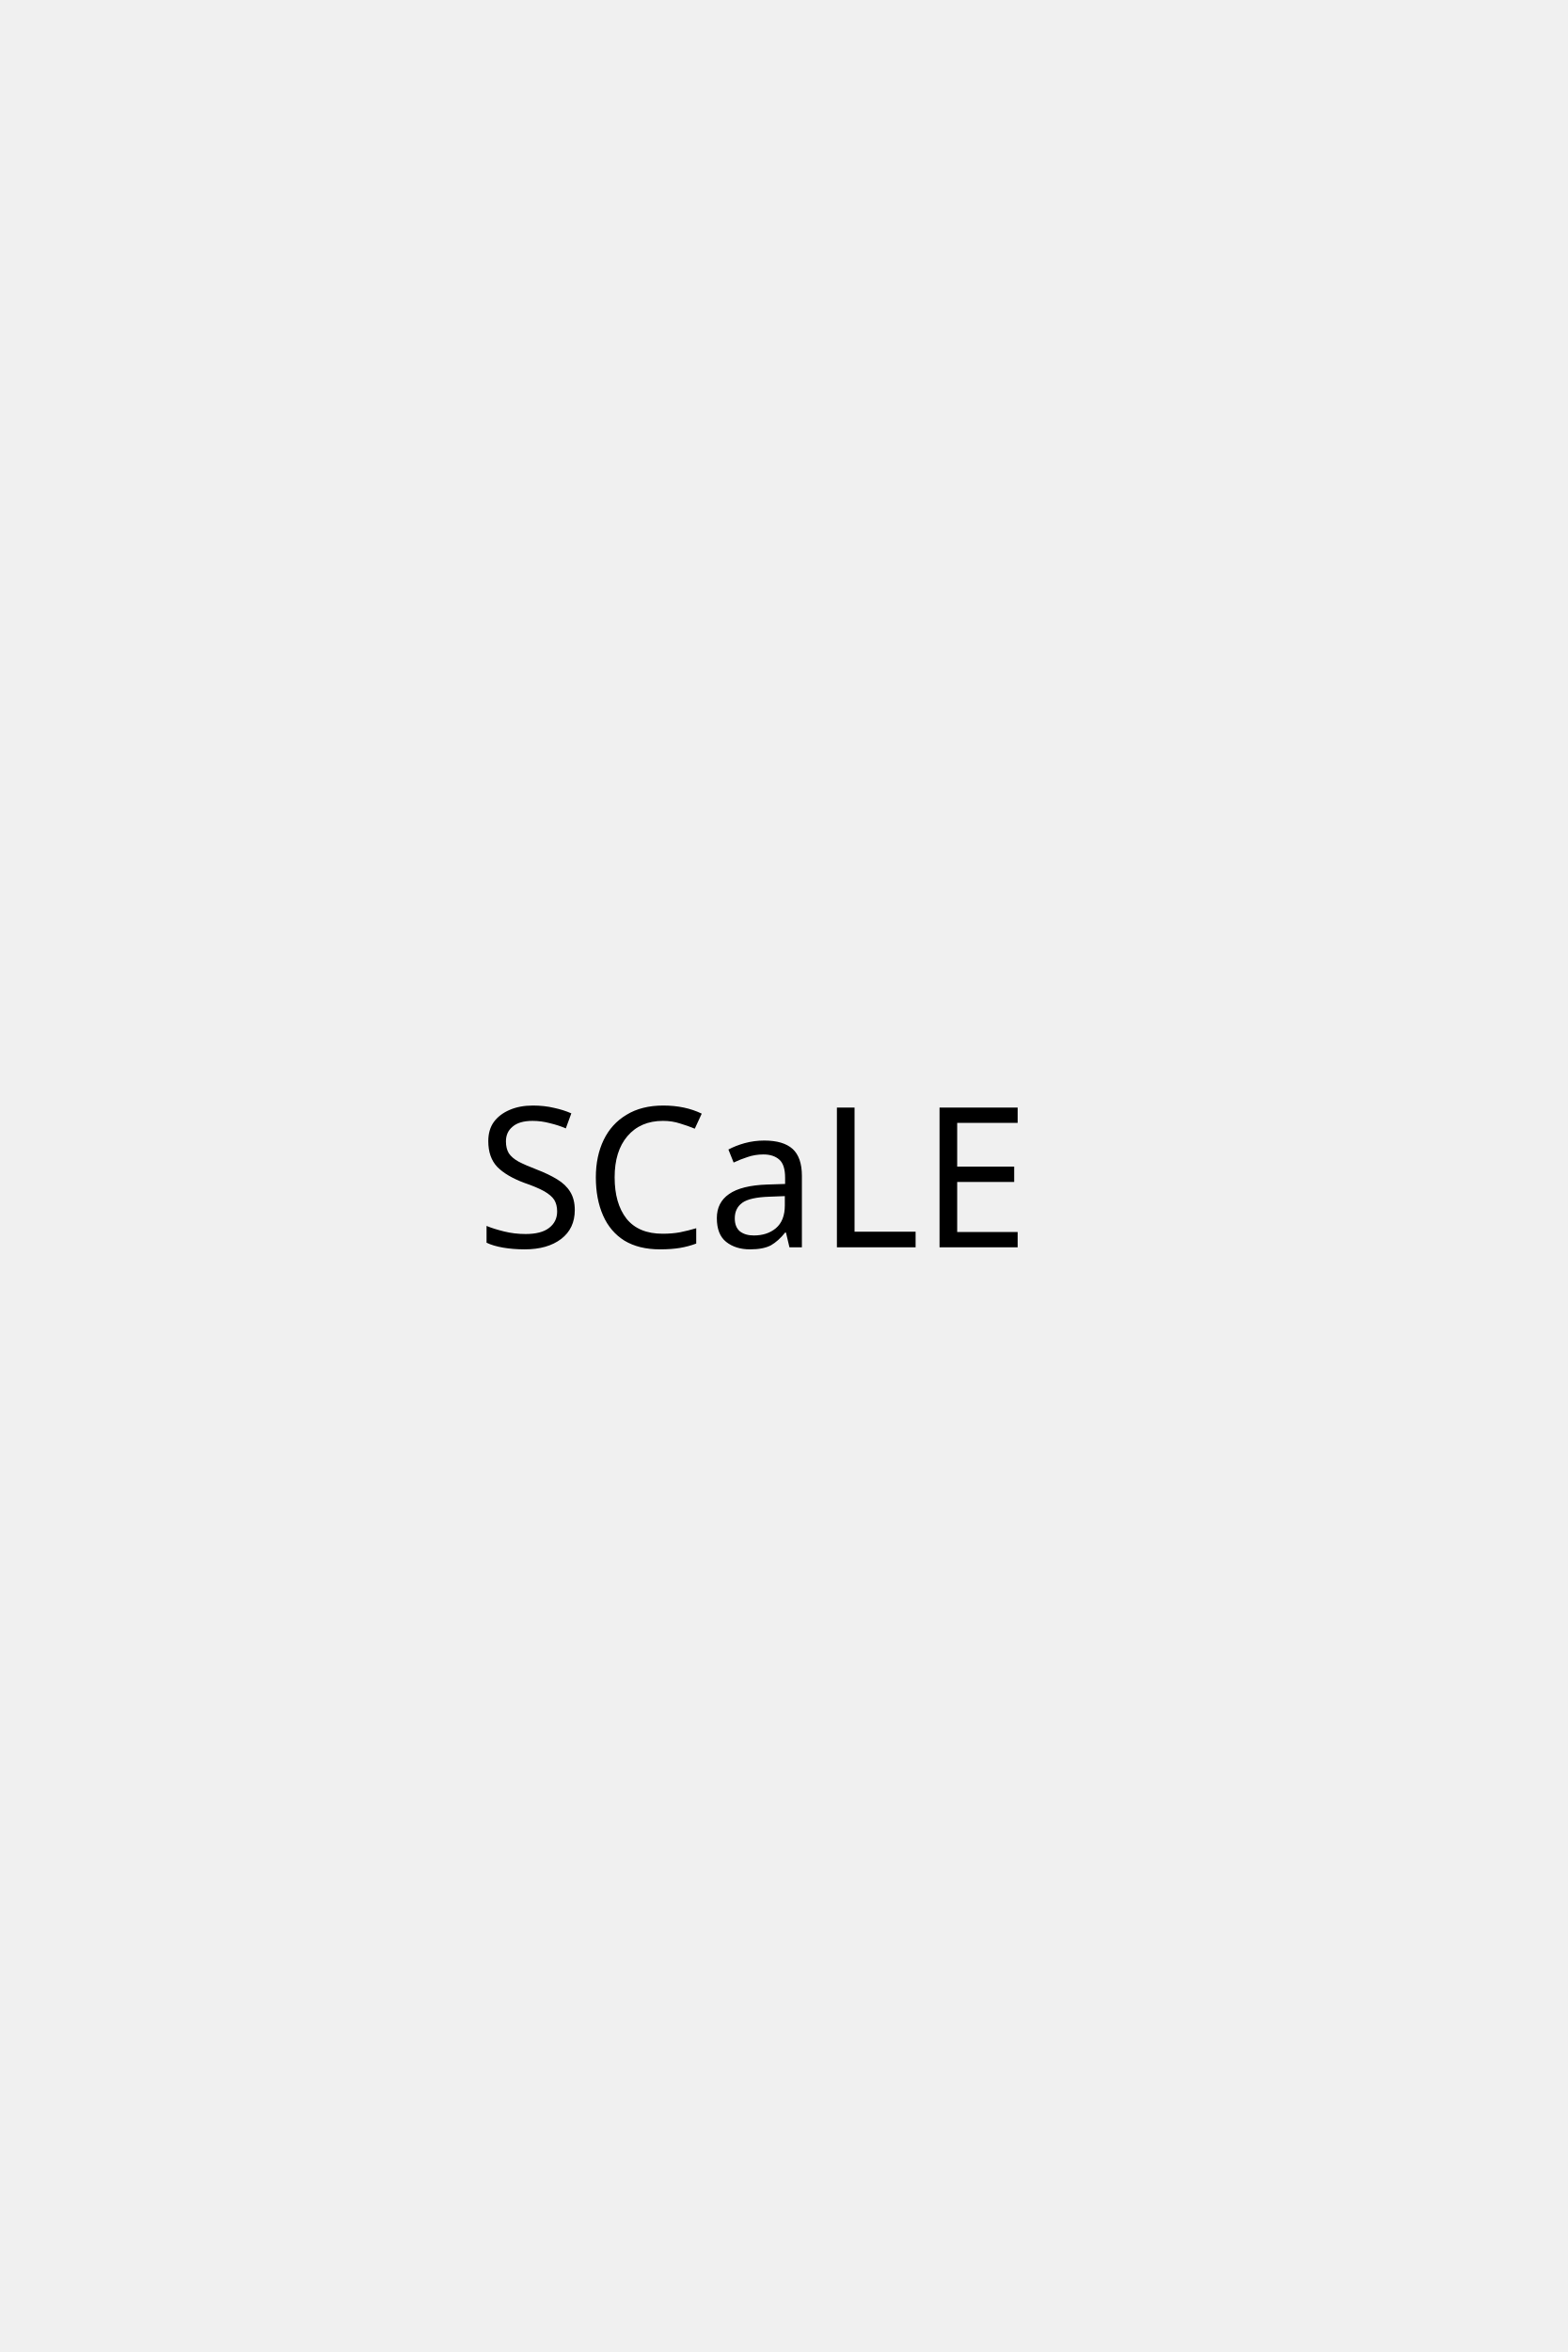
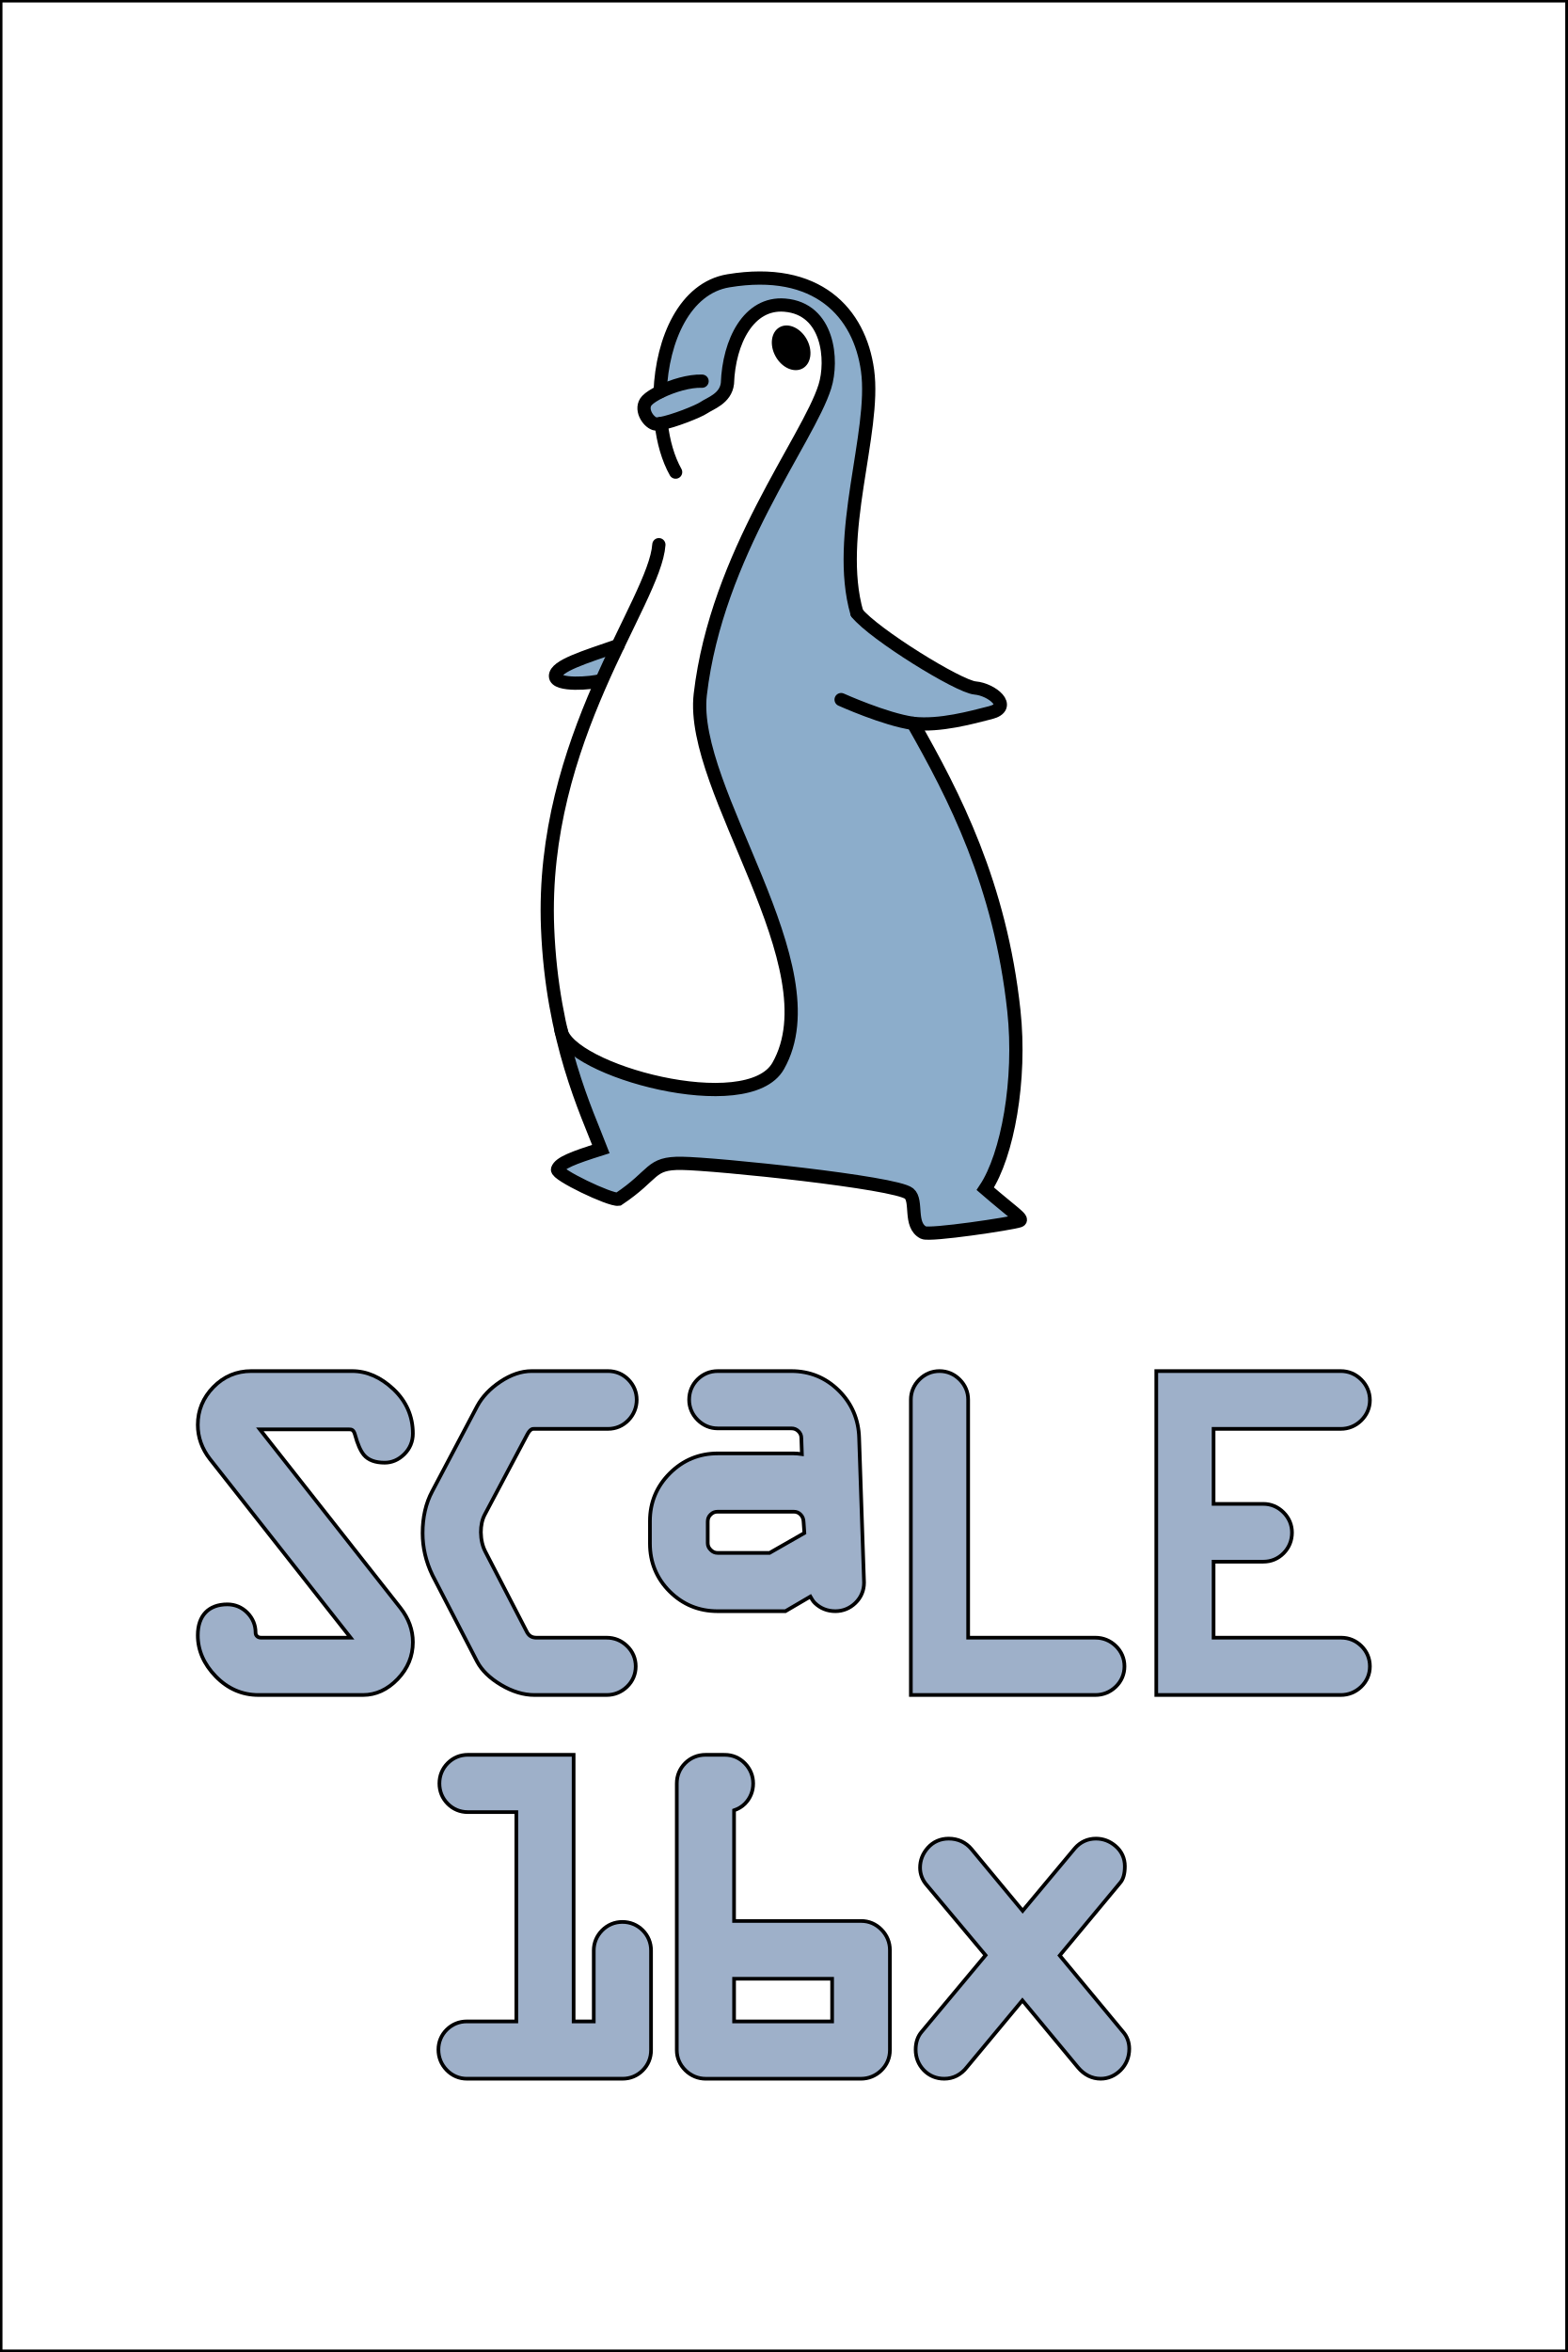
<svg xmlns="http://www.w3.org/2000/svg" width="320" height="480" viewBox="0 0 84.667 127" version="1.1" id="svg8">
-   <defs id="defs2" />
+   <defs id="defs2">
+     <clipPath clipPathUnits="userSpaceOnUse" id="clipPath24">
+       <path d="M 0,1296 H 1728 V 0 H 0 Z" id="path22-5" />
+     </clipPath>
+     <clipPath clipPathUnits="userSpaceOnUse" id="clipPath116">
+       <path d="M 0,1296 H 1728 V 0 H 0 Z" id="path114" />
+     </clipPath>
+     <clipPath clipPathUnits="userSpaceOnUse" id="clipPath162">
+       <path d="M 0,1296 H 1728 V 0 H 0 Z" id="path160" />
+     </clipPath>
+     <clipPath clipPathUnits="userSpaceOnUse" id="clipPath178">
+       <path d="M 0,1296 H 1728 V 0 H 0 Z" id="path176" />
+     </clipPath>
+     <clipPath clipPathUnits="userSpaceOnUse" id="clipPath194">
+       <path d="M 0,1296 H 1728 V 0 H 0 Z" id="path192" />
+     </clipPath>
+     <clipPath clipPathUnits="userSpaceOnUse" id="clipPath206">
+       <path d="m 1092.17,758.584 h 182.92 v -28.715 h -182.92 z" id="path204" />
+     </clipPath>
+     <clipPath clipPathUnits="userSpaceOnUse" id="clipPath210">
+       <path d="m 1092.17,758.584 h 182.92 v -28.715 h -182.92 z" id="path208" />
+     </clipPath>
+     <clipPath clipPathUnits="userSpaceOnUse" id="clipPath234">
+       <path d="m 1094.31,736.994 h 488.44 v -36.719 h -488.44 z" id="path232" />
+     </clipPath>
+     <clipPath clipPathUnits="userSpaceOnUse" id="clipPath238">
+       <path d="m 1094.31,736.994 h 488.44 v -36.719 h -488.44 z" id="path236" />
+     </clipPath>
+     <clipPath clipPathUnits="userSpaceOnUse" id="clipPath262">
+       <path d="M 1077.15,249.586 H 1252.3 V 222.103 H 1077.15 Z" id="path260" />
+     </clipPath>
+     <clipPath clipPathUnits="userSpaceOnUse" id="clipPath266">
+       <path d="M 1077.15,249.586 H 1252.3 V 222.103 H 1077.15 Z" id="path264" />
+     </clipPath>
+     <clipPath clipPathUnits="userSpaceOnUse" id="clipPath290">
+       <path d="m 1079.21,228.922 h 467.85 v -35.145 h -467.85 z" id="path288" />
+     </clipPath>
+     <clipPath clipPathUnits="userSpaceOnUse" id="clipPath294">
+       <path d="m 1079.21,228.922 h 467.85 v -35.145 h -467.85 z" id="path292" />
+     </clipPath>
+   </defs>
  <g id="layer1" transform="translate(0,-170)">
-     <text xml:space="preserve" style="font-style:normal;font-weight:normal;font-size:10.583px;line-height:125%;font-family:sans-serif;letter-spacing:0px;word-spacing:0px;fill:#000000;fill-opacity:1;stroke:none;stroke-width:0.265px;stroke-linecap:butt;stroke-linejoin:miter;stroke-opacity:1" x="25.73" y="237.352" id="text31">
-       <tspan id="tspan29" x="25.73" y="237.352" style="stroke-width:0.265px">SCaLE</tspan>
-     </text>
+     <rect style="fill:#ffffff;fill-opacity:1;stroke:#000000;stroke-width:0.265;stroke-opacity:1" id="rect6145" width="84.667" height="127" x="1.2715658e-06" y="170" />
+     <g id="g5643" transform="matrix(0.9569994,0,0,0.9569994,1.820359,9.283872)">
+       <g transform="matrix(0.07329829,0,0,-0.07329829,19.95784,239.4009)" id="g10">
+         <g transform="scale(1,-1)" id="g12">
+           <path id="path14" style="fill:#ffffff;fill-opacity:1;fill-rule:nonzero;stroke:none" d="m 307.32,-740.548 c -0.616,-0.011 -1.213,0.002 -1.843,0.031 -23.334,1.061 -35.386,19.25 -39.594,34.281 -4.569,16.323 -1.298,26.624 -4.969,31.469 -9.086,11.989 -34.569,22.087 -50.688,25.719 0,0 2.699,19.145 6.812,30.562 4.113,11.418 8.875,18.594 5.875,35.594 -3,17 -26.851,64.076 -46,104.875 -22.138,47.167 -54.155,118.008 -54,204.125 0.059,32.931 4.072,63.076 9.594,89 0.658,1.039 1.082,1.938 1.219,2.719 2.032,11.57 39.116,39.413 96.438,45.156 51.108,5.12 81.255,-3.835 80.968,-52.312 -0.537,-90.879 -73.181,-183.164 -70,-240.781 6.87,-123.652 99.695,-213.195 98.281,-271.531 -0.49,-20.229 -12.986,-38.609 -32.094,-38.906 0,0 0,0 0,0 z" />
+           <path id="path16" style="fill:#8cadcb;fill-opacity:1;fill-rule:nonzero;stroke:none" d="m 286.303,-761.392 c -21,0 -44.498,7.479 -57,23.75 -18.25,23.75 -20,64.188 -20,64.188 0,0 -17.5,5.562 -13.5,16.562 3.46,9.516 11.607,8.463 13.75,8 0.025,-0.011 0.067,-0.025 0.093,-0.031 0.29,-0.065 0.469,-0.125 0.469,-0.125 16.118,-3.632 41.602,-13.729 50.688,-25.719 3.671,-4.844 0.399,-15.146 4.969,-31.469 4.208,-15.031 16.26,-33.221 39.594,-34.281 20.161,-0.916 33.432,17.994 33.938,38.875 1.414,58.336 -91.412,147.879 -98.282,271.531 -3.181,57.617 69.463,149.902 70,240.781 0.287,48.478 -29.861,57.433 -80.969,52.312 -57.321,-5.743 -94.405,-33.586 -96.437,-45.156 -0.137,-0.78 -0.561,-1.68 -1.219,-2.719 12.282,57.656 32,94.406 32,94.406 0,0 -34.348,9.318 -33.344,16.094 0.722,4.877 41.296,23.193 46.094,22.531 5.442,-0.751 26.173,-24.021 36.656,-27.031 12.892,-3.702 175.217,14.683 188,23.25 3.736,2.504 0.822,23.496 9,29.75 4.25,3.25 70.889,-6.93 74,-11 2.447,-3.203 -24.438,-23 -24.438,-23 10.518,-24.554 23.184,-46.658 22.438,-107 -1.16,-93.878 -39,-188.617 -78.016,-251.254 22.734,4.363 66.016,-7.246 66.266,-14.996 0.291,-8.996 -16.25,-11.75 -23.25,-12.75 -7,-1 -61.689,-31.505 -87,-57.25 -3.635,-13.91 -5.41,-26.487 -4.75,-48.5 0.75,-25 12.75,-87 13.75,-129.25 0.854,-36.046 -22.75,-79.5 -83.5,-80.5 z" />
+           <path id="path18" style="fill:#8cadcb;fill-opacity:1;fill-rule:nonzero;stroke:none" d="m 176.438,-476.923 c -17.556,4.691 -45.396,13.464 -45.5,22.031 -0.091,7.522 19.304,7.155 32.719,6 4.409,-10.095 8.749,-19.434 12.781,-28.031 z" />
+           <path id="path20" style="fill:none;stroke:#000000;stroke-width:10.195;stroke-linecap:round;stroke-linejoin:miter;stroke-miterlimit:2.818;stroke-dasharray:none;stroke-opacity:1" d="m 404.787,-418.146 c 31.418,55.252 67.096,123.714 77.594,221.273 5.725,53.173 -4.891,111.293 -22.016,136.98 20.604,17.846 29.875,23.421 26.291,24.666 -6.322,2.203 -68.963,11.543 -73.861,9.092 -11.369,-5.682 -4.404,-24.611 -11.133,-30.094 -10.621,-8.662 -148.777,-22.855 -174.888,-23.234 -25.059,-0.368 -20.285,8.531 -48.923,27.621 -6.365,0.908 -48.163,-19.097 -46.819,-22.987 1.696,-4.911 11.817,-8.835 33.366,-15.643 -10.828,-28.245 -37.567,-83.646 -41.02,-170.098 -5.812,-145.328 82.575,-250.878 85.667,-295.1" />
+           <path id="path22" style="fill:none;stroke:#000000;stroke-width:10.195;stroke-linecap:round;stroke-linejoin:miter;stroke-miterlimit:2.818;stroke-dasharray:none;stroke-opacity:1" d="m 210.022,-673.461 c 1.655,-40.198 19.004,-79.803 52.57,-85.359 68.449,-11.335 101.013,24.501 107.13,69.028 6.545,47.588 -25.383,127.033 -8.209,186.656" />
+           <path id="path24" style="fill:none;stroke:#000000;stroke-width:10.195;stroke-linecap:round;stroke-linejoin:miter;stroke-miterlimit:2.818;stroke-dasharray:none;stroke-opacity:1" d="m 221.951,-611.554 c -5.812,-10.377 -9.502,-23.345 -11.132,-37.485" />
+           <path id="path26" style="fill:none;stroke:#000000;stroke-width:10.195;stroke-linecap:round;stroke-linejoin:miter;stroke-miterlimit:2.818;stroke-dasharray:none;stroke-opacity:1" d="m 177.527,-478.003 c -25.799,8.942 -48.083,15.651 -48.083,23.473 0,7.825 28.145,5.588 35.184,3.354" />
+           <path id="path28" style="fill:none;stroke:#000000;stroke-width:10.195;stroke-linecap:round;stroke-linejoin:miter;stroke-miterlimit:2.818;stroke-dasharray:none;stroke-opacity:1" d="m 242.306,-681.55 c -9.739,-0.39 -22.613,3.54 -31.886,8.029 -4.729,2.287 -8.52,4.721 -10.484,6.799 -5.818,6.16 0.485,16.291 5.873,17.956 0.934,0.289 2.532,0.208 4.568,-0.14 9.657,-1.656 29.048,-9.356 33.229,-12.203 5.064,-3.447 16.783,-7.001 18.221,-18.625 1.169,-32.414 16.414,-62.591 44.094,-60.357 34.05,2.751 37.201,42.611 30.964,62.592 -12.9,41.355 -83.273,128.536 -95.949,237.088 -8.617,73.745 103.259,209.692 59.993,285.971 -23.46,41.356 -162.319,3.423 -167.304,-27.716" />
+           <path id="path30" style="fill:none;stroke:#000000;stroke-width:10.195;stroke-linecap:round;stroke-linejoin:miter;stroke-miterlimit:2.818;stroke-dasharray:none;stroke-opacity:1" d="m 361.514,-503.136 c 12.932,16.17 78.15,56.646 91.057,57.762 12.898,1.12 29.312,14.53 11.721,19.001 -14.602,3.716 -38.92,10.511 -59.504,8.228 0,0 0,0 0,0 -21.543,-3.015 -55.426,-18.286 -55.426,-18.286" />
+           <path id="path32" style="fill:#000000;fill-opacity:1;fill-rule:nonzero;stroke:none" d="m 319.773,-691.396 c -6.588,3.693 -15.912,-0.4 -20.814,-9.15 -4.907,-8.743 -3.537,-18.829 3.05,-22.522 6.588,-3.699 15.909,0.395 20.811,9.144 4.906,8.746 3.541,18.83 -3.047,22.529 z" />
+         </g>
+       </g>
+       <g id="g5611">
+         <g id="g5585">
+           <g id="g26" transform="matrix(0.2073957,0,0,-0.2073957,12.27346,245.2978)">
+             <path d="m 0,0 c -3.999,0 -7.46,-1.469 -10.289,-4.365 -2.813,-2.879 -4.239,-6.33 -4.239,-10.258 0,-3.363 1.112,-6.494 3.303,-9.307 0,0 36.604,-46.472 38.279,-48.597 -3.476,0 -24.308,-0.006 -24.308,-0.006 -0.646,0 -0.949,0.209 -1.158,0.412 -0.237,0.228 -0.393,0.486 -0.393,1 0,2.027 -0.772,3.881 -2.232,5.367 -1.473,1.498 -3.355,2.287 -5.442,2.287 -5.115,0 -8.049,-3.066 -8.049,-8.412 0,-4.092 1.646,-7.857 4.89,-11.187 3.26,-3.354 7.175,-5.055 11.632,-5.055 h 28.429 c 3.506,0 6.684,1.463 9.448,4.348 2.736,2.857 4.124,6.224 4.124,10.013 0,3.319 -1.133,6.449 -3.366,9.305 0,0 -36.55,46.414 -38.272,48.601 h 24.279 c 0.71,0 1.242,-0.107 1.614,-1.459 0.722,-2.621 1.486,-4.357 2.405,-5.472 1.171,-1.416 3.074,-2.135 5.658,-2.135 1.979,0 3.768,0.768 5.32,2.287 1.546,1.512 2.362,3.457 2.362,5.629 0,4.715 -1.78,8.781 -5.289,12.086 C 35.239,-1.654 31.454,0 27.456,0 Z" style="fill:#9eb0c9;fill-opacity:1;fill-rule:nonzero;stroke:#000000;stroke-opacity:1" id="path28-2" />
+           </g>
+           <g id="g30" transform="matrix(0.2073957,0,0,-0.2073957,28.10105,245.2978)">
+             <path d="m 0,0 c -2.796,0 -5.672,-0.977 -8.548,-2.906 -2.798,-1.879 -4.904,-4.108 -6.262,-6.627 l -12.256,-23.194 c -1.726,-3.218 -2.606,-7.048 -2.606,-11.365 0,-3.908 0.905,-7.765 2.689,-11.469 l 12.153,-23.492 c 1.272,-2.39 3.462,-4.513 6.522,-6.332 3.054,-1.814 6.102,-2.736 9.056,-2.736 h 19.658 c 2.101,0 4.015,0.775 5.539,2.242 1.552,1.494 2.373,3.414 2.373,5.553 0,2.137 -0.822,4.056 -2.377,5.551 -1.548,1.488 -3.414,2.242 -5.543,2.242 H 1.4 c -1.404,-0.008 -2.222,0.525 -2.838,1.84 l -11.115,21.474 c -0.812,1.531 -1.233,3.326 -1.263,5.364 -10e-4,1.857 0.358,3.492 1.067,4.824 l 11.558,21.775 c 0.822,1.559 1.488,1.541 1.773,1.535 h 20.191 c 2.144,0 4.067,0.821 5.563,2.373 1.471,1.53 2.249,3.448 2.249,5.549 0,2.07 -0.78,3.961 -2.257,5.469 C 24.838,-0.805 22.926,0 20.796,0 Z" style="fill:#9eb0c9;fill-opacity:1;fill-rule:nonzero;stroke:#000000;stroke-opacity:1" id="path32-7" />
+           </g>
+           <g id="g34" transform="matrix(0.2073957,0,0,-0.2073957,38.20713,255.3877)">
+             <path d="m 0,0 -0.004,0.002 c -0.562,0.559 -0.812,1.137 -0.812,1.869 v 5.838 c 0,0.777 0.242,1.361 0.784,1.9 0.547,0.543 1.141,0.787 1.929,0.787 h 20.659 c 0.781,0 1.363,-0.236 1.89,-0.765 0.538,-0.541 0.801,-1.195 0.825,-2.053 0,0 0.113,-1.629 0.208,-2.982 -2.006,-1.147 -8.545,-4.887 -9.461,-5.412 H 1.897 C 1.151,-0.816 0.566,-0.564 0,0 m 1.923,48.65 c -2.12,0 -4.028,-0.787 -5.52,-2.277 -1.488,-1.49 -2.275,-3.396 -2.275,-5.516 0,-2.082 0.798,-3.98 2.307,-5.488 1.509,-1.508 3.408,-2.306 5.488,-2.306 h 20 c 0.797,0 1.398,-0.245 1.953,-0.792 0.542,-0.537 0.785,-1.123 0.785,-1.896 0,0 0.076,-2.207 0.148,-4.314 -0.86,0.123 -1.618,0.189 -2.257,0.189 H 1.918 c -5.064,0 -9.452,-1.814 -13.042,-5.393 -3.593,-3.58 -5.415,-7.955 -5.415,-13.005 V 1.727 c 0,-5.088 1.807,-9.477 5.369,-13.036 3.561,-3.558 7.95,-5.361 13.047,-5.361 h 18.449 c 0,0 4.18,2.445 6.792,3.977 0.356,-0.612 0.684,-1.237 1.217,-1.752 1.525,-1.475 3.404,-2.225 5.583,-2.225 2.071,0 3.962,0.777 5.468,2.248 1.525,1.486 2.331,3.397 2.331,5.524 l -1.335,39.369 c -0.143,5.049 -2.01,9.39 -5.547,12.89 -3.549,3.51 -7.892,5.289 -12.908,5.289 z" style="fill:#9eb0c9;fill-opacity:1;fill-rule:nonzero;stroke:#000000;stroke-opacity:1" id="path36" />
+           </g>
+           <g id="g38" transform="matrix(0.2073957,0,0,-0.2073957,49.98088,245.7746)">
+             <path d="m 0,0 c -1.513,-1.506 -2.312,-3.398 -2.312,-5.479 v -80.343 h 50.214 c 2.1,0 4.015,0.775 5.538,2.242 1.551,1.496 2.372,3.416 2.372,5.553 0,2.134 -0.821,4.052 -2.37,5.547 -1.522,1.468 -3.438,2.246 -5.538,2.246 H 13.278 V -5.477 C 13.278,-3.4 12.479,-1.508 10.965,0 9.455,1.506 7.56,2.299 5.483,2.299 3.406,2.299 1.51,1.506 0,0" style="fill:#9eb0c9;fill-opacity:1;fill-rule:nonzero;stroke:#000000;stroke-opacity:1" id="path40" />
+           </g>
+           <g id="g42" transform="matrix(0.2073957,0,0,-0.2073957,63.87629,245.2978)">
+             <path d="m 0,0 h -2.528 v -88.121 h 50.214 c 2.099,0 4.013,0.775 5.539,2.242 1.55,1.496 2.369,3.416 2.369,5.553 0,2.125 -0.801,4.037 -2.319,5.531 -1.505,1.481 -3.394,2.262 -5.462,2.262 H 13.062 v 20.679 h 13.534 c 2.131,0 4.047,0.803 5.538,2.327 1.478,1.507 2.261,3.443 2.261,5.595 0,2.082 -0.799,3.981 -2.31,5.491 -1.51,1.509 -3.409,2.308 -5.489,2.308 H 13.062 v 20.412 h 34.626 c 2.109,0 4.031,0.793 5.556,2.293 1.537,1.516 2.35,3.418 2.35,5.504 0,2.119 -0.807,4.049 -2.332,5.58 C 51.73,-0.809 49.803,0 47.686,0 Z" style="fill:#9eb0c9;fill-opacity:1;fill-rule:nonzero;stroke:#000000;stroke-opacity:1" id="path44" />
+           </g>
+         </g>
+         <g id="g5592">
+           <g id="g46" transform="matrix(0.2073957,0,0,-0.2073957,29.9458,266.9488)">
+             <path d="m 0,0 h -26.244 c -2.111,0 -4.012,-0.789 -5.494,-2.285 -1.477,-1.488 -2.256,-3.393 -2.256,-5.508 0,-2.117 0.775,-4.021 2.246,-5.51 1.477,-1.496 3.373,-2.285 5.482,-2.285 h 13.203 v -56.945 h -13.464 c -2.1,0 -3.991,-0.774 -5.467,-2.24 -1.483,-1.469 -2.268,-3.348 -2.268,-5.428 0,-2.133 0.752,-3.996 2.231,-5.543 1.486,-1.553 3.402,-2.377 5.539,-2.377 h 42.316 c 2.114,0 4.016,0.783 5.5,2.269 1.487,1.487 2.27,3.391 2.27,5.504 v 27.108 c 0,2.115 -0.789,4.019 -2.281,5.508 -1.491,1.482 -3.397,2.265 -5.512,2.265 -2.127,0 -4.039,-0.801 -5.531,-2.312 -1.481,-1.502 -2.264,-3.387 -2.264,-5.453 V -72.533 H 2.527 V 0 Z" style="fill:#9eb0c9;fill-opacity:1;fill-rule:nonzero;stroke:#000000;stroke-opacity:1" id="path48" />
+           </g>
+           <path d="m 45.058,281.992 h -5.533 v -2.408 h 5.533 z m -7.137,-15.043 c -0.443,0 -0.841,0.162 -1.152,0.469 -0.312,0.309 -0.477,0.705 -0.477,1.146 v 15.047 c 0,0.433 0.169,0.828 0.488,1.141 0.316,0.309 0.714,0.474 1.152,0.474 h 8.746 c 0.435,0 0.833,-0.161 1.149,-0.465 0.322,-0.31 0.492,-0.708 0.492,-1.151 v -5.643 c 0,-0.438 -0.164,-0.836 -0.476,-1.153 -0.314,-0.32 -0.708,-0.489 -1.142,-0.489 h -7.177 v -6.244 c 0.226,-0.078 0.436,-0.193 0.612,-0.371 0.305,-0.309 0.466,-0.704 0.466,-1.143 0,-0.428 -0.16,-0.819 -0.463,-1.132 -0.307,-0.317 -0.701,-0.485 -1.141,-0.485 z" style="fill:#9eb0c9;fill-opacity:1;fill-rule:nonzero;stroke:#000000;stroke-width:0.207;stroke-opacity:1" id="path66" />
+           <g id="g82" transform="matrix(0.2073957,0,0,-0.2073957,58.76385,272.2144)">
+             <path d="m 0,0 c 0,0 -11.227,-13.445 -14.238,-17.049 -2.987,3.6 -13.914,16.772 -13.914,16.772 -1.569,1.877 -3.715,2.865 -6.207,2.865 -2.262,0 -4.229,-0.863 -5.684,-2.504 -1.4,-1.572 -2.111,-3.389 -2.111,-5.397 0,-1.779 0.652,-3.447 1.886,-4.818 0,0 13.627,-16.26 15.932,-19.012 -2.332,-2.795 -17.432,-20.878 -17.432,-20.878 -1.05,-1.249 -1.587,-2.87 -1.587,-4.809 0,-2.137 0.763,-4.061 2.205,-5.563 1.468,-1.531 3.396,-2.339 5.574,-2.339 2.447,0 4.588,1.095 6.187,3.171 0,0 12.028,14.463 15.08,18.135 3.051,-3.678 15.106,-18.205 15.106,-18.205 1.678,-2.027 3.822,-3.101 6.195,-3.101 2.035,0 3.92,0.812 5.449,2.351 1.522,1.537 2.327,3.537 2.327,5.787 0,1.785 -0.59,3.389 -1.707,4.637 0,0 -14.905,17.965 -17.211,20.746 2.293,2.758 16.396,19.719 16.396,19.719 0.865,0.949 1.322,2.467 1.322,4.554 0,2.194 -0.879,4.102 -2.541,5.516 C 9.463,1.914 7.672,2.588 5.707,2.588 3.465,2.588 1.492,1.693 0,0" style="fill:#9eb0c9;fill-opacity:1;fill-rule:nonzero;stroke:#000000;stroke-opacity:1" id="path84" />
+           </g>
+         </g>
+       </g>
+     </g>
  </g>
</svg>
